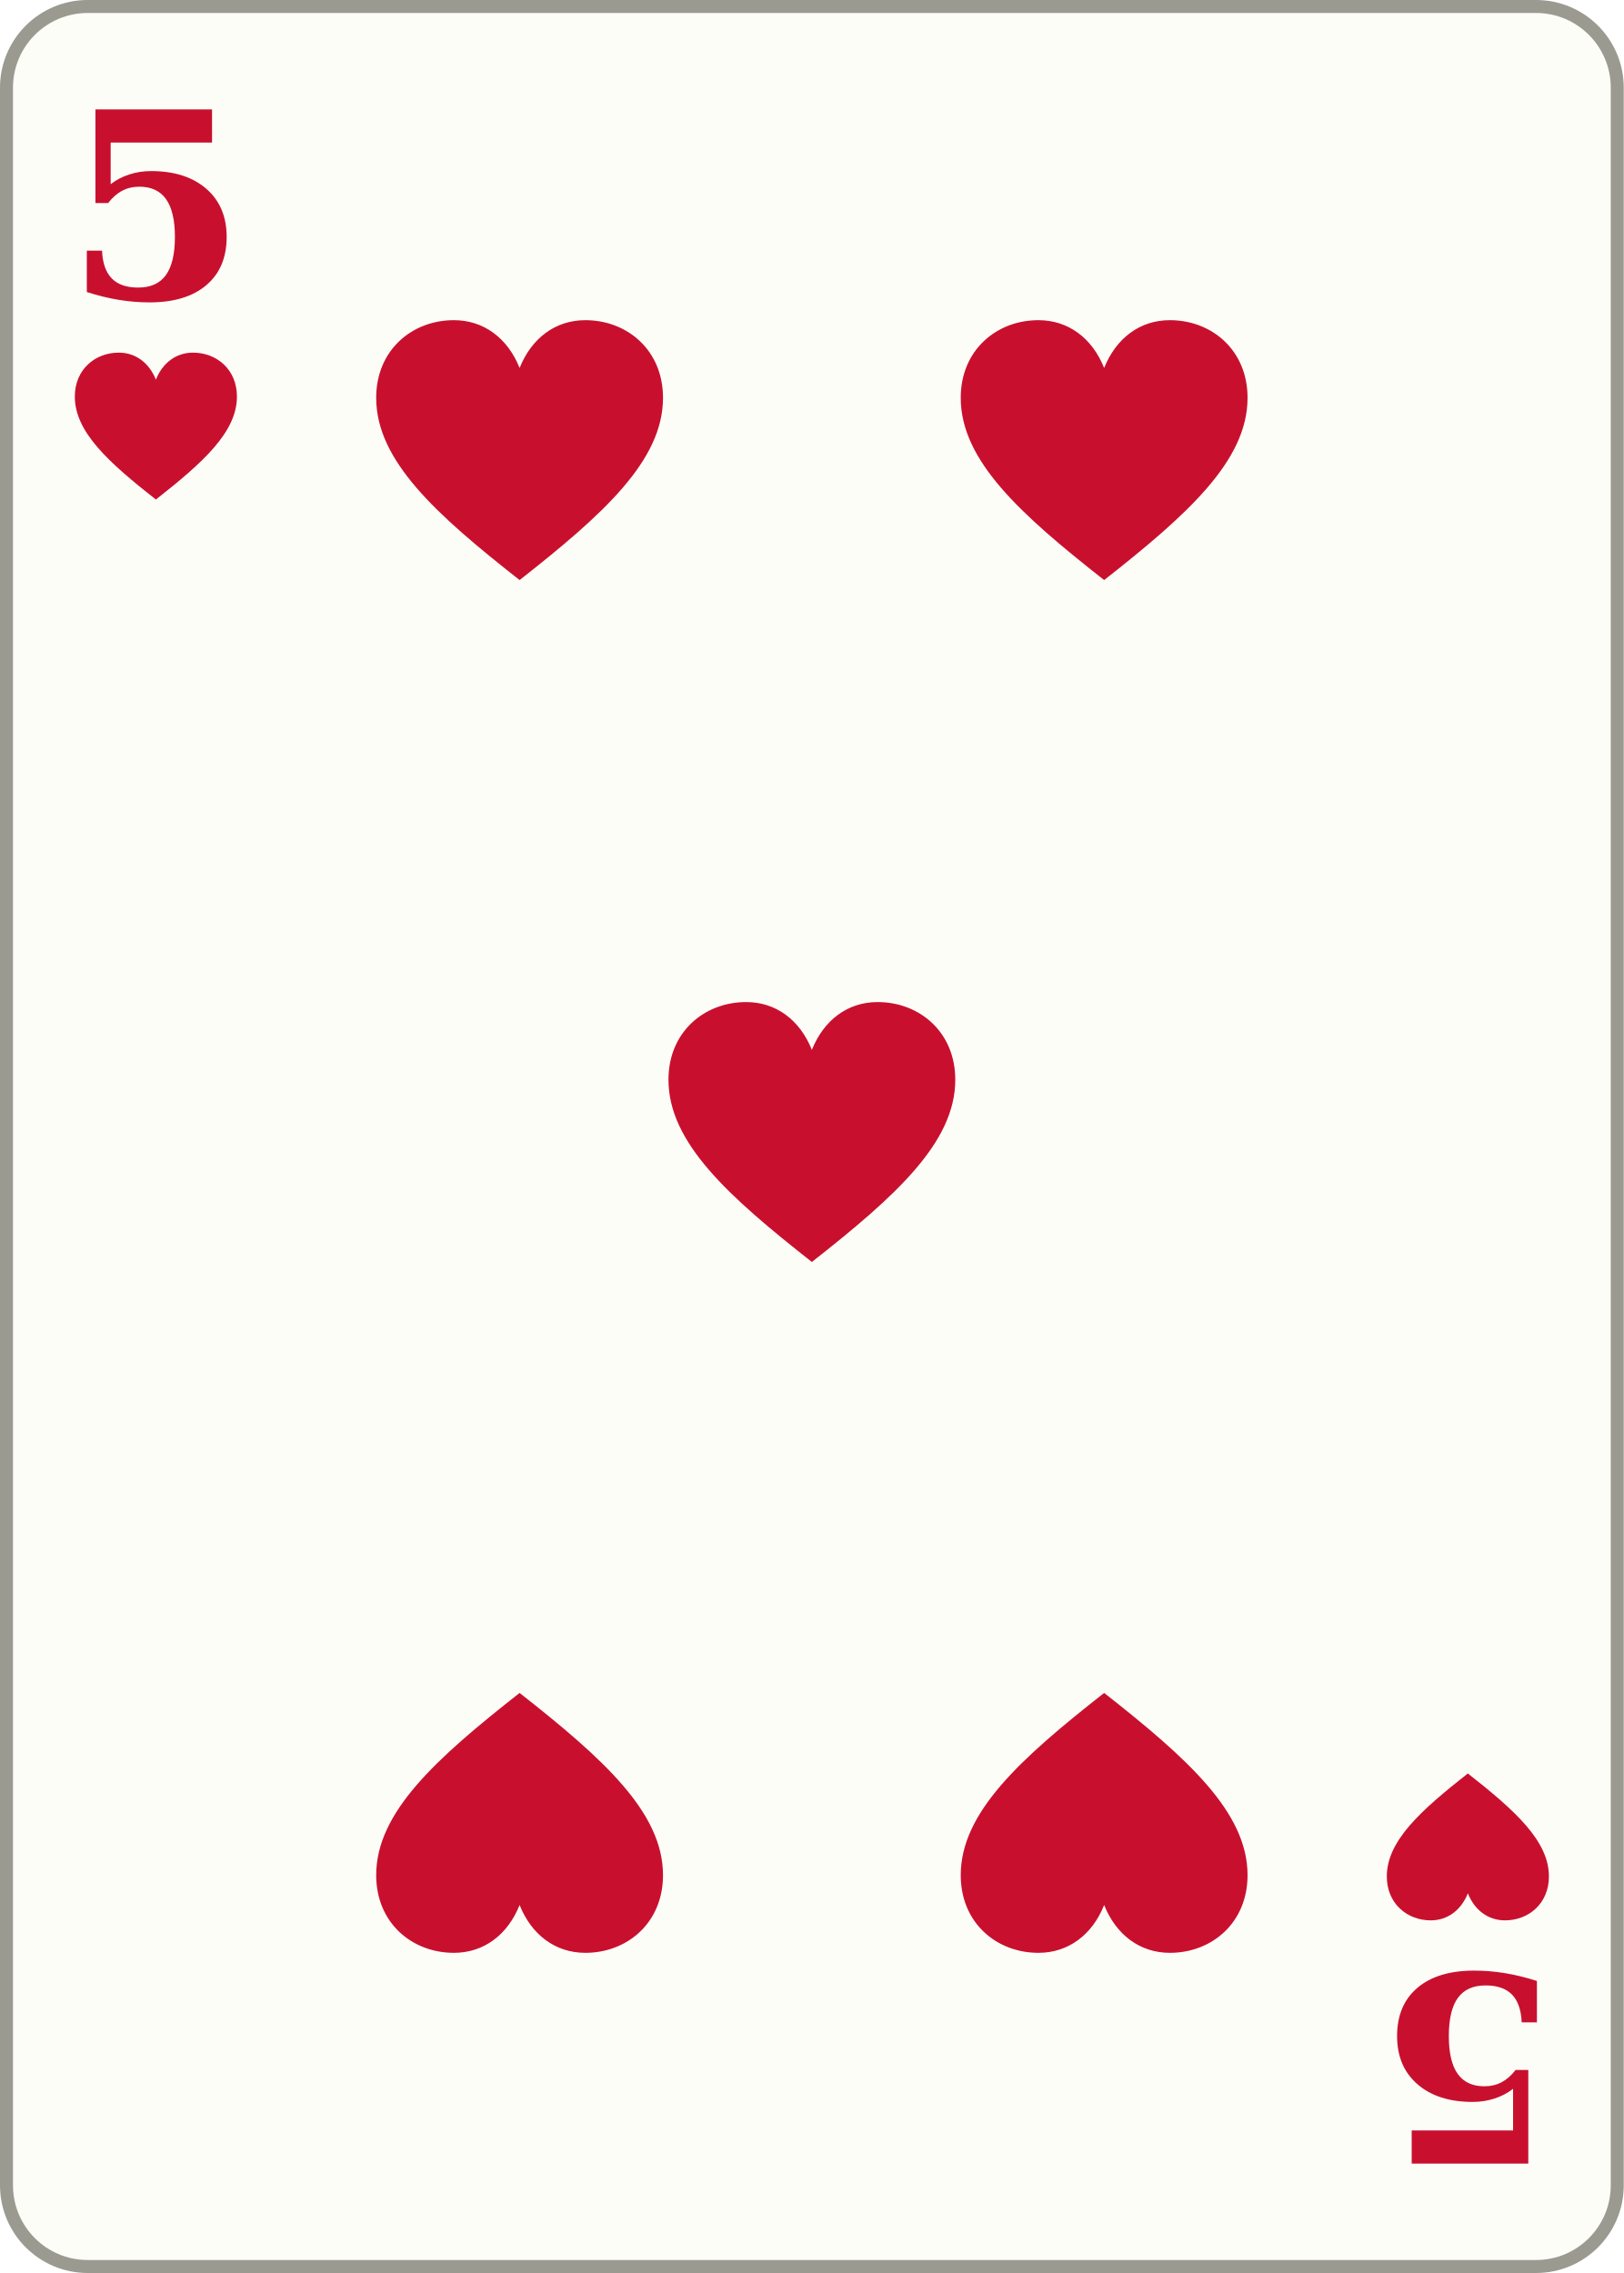
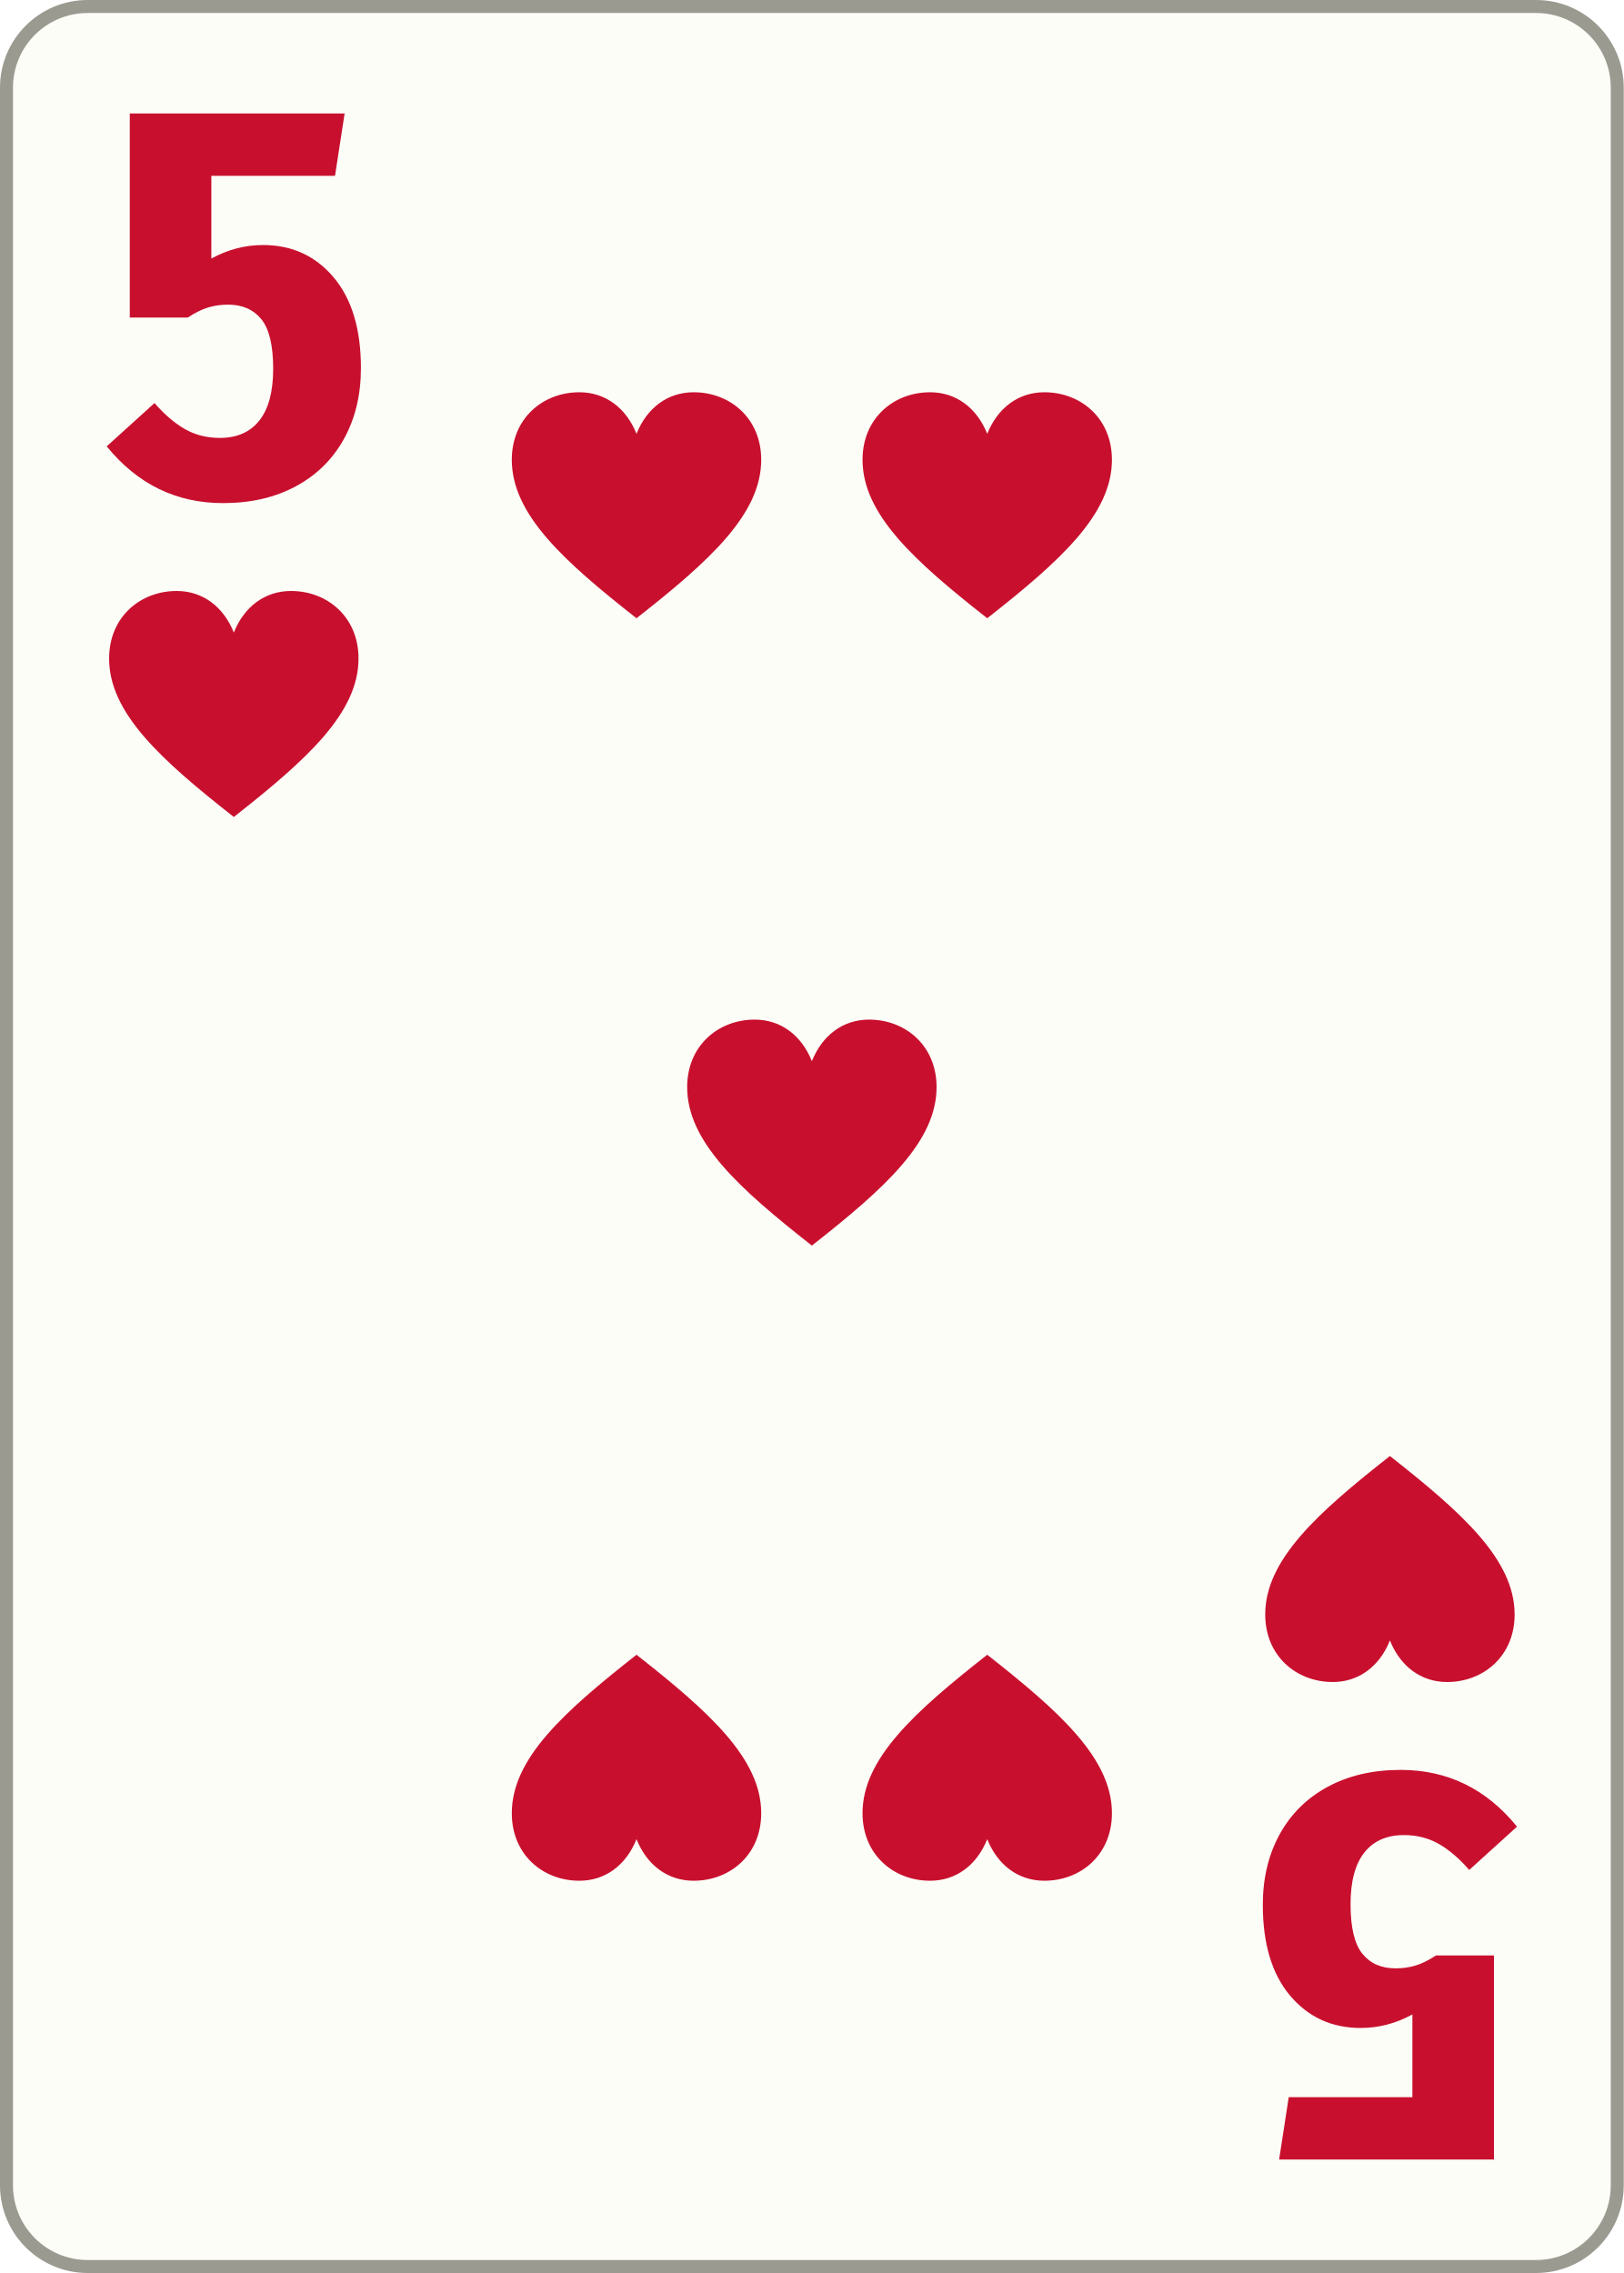
<svg xmlns="http://www.w3.org/2000/svg" viewBox="0 0 250 350" width="250" height="350">
  <rect x="1" y="1" width="248" height="348" rx="12.5" fill="#fdfdf8" stroke="#9a9a90" stroke-width="2" />
  <g>
-     <text x="24" y="46" font-family="'DejaVu Serif', Georgia, 'Times New Roman', serif" font-size="40" font-weight="bold" fill="#c8102e" text-anchor="middle">5</text>
-     <path d="M50 92 C 22 70 2 52 2 31 C 2 15 14 5 28 5 C 38 5 46 11 50 21 C 54 11 62 5 72 5 C 86 5 98 15 98 31 C 98 52 78 70 50 92 Z" fill="#c8102e" transform="translate(11.00 53.00) scale(0.26)" />
+     <path d="M17.06-58.53L15.58-48.92L-3.46-48.92L-3.46-36.19Q0.35-38.27 4.50-38.27Q11.17-38.27 15.37-33.29Q19.57-28.31 19.57-19.31Q19.57-13.16 16.97-8.44Q14.37-3.72 9.57-1.13Q4.76 1.47-1.65 1.47Q-12.47 1.47-19.57-7.27L-12.21-13.94Q-9.96-11.34-7.58-9.96Q-5.19-8.57-2.16-8.57Q1.82-8.57 3.94-11.26Q6.06-13.94 6.06-19.22Q6.06-24.59 4.24-26.84Q2.42-29.09-0.87-29.09Q-2.51-29.09-3.94-28.66Q-5.37-28.23-7.10-27.10L-16.02-27.10L-16.02-58.53" fill="#c8102e" transform="translate(36 76)" />
+     <path d="M50 92 C 22 70 2 52 2 31 C 2 15 14 5 28 5 C 38 5 46 11 50 21 C 54 11 62 5 72 5 C 86 5 98 15 98 31 C 98 52 78 70 50 92 Z" fill="#c8102e" transform="translate(16.00 89.00) scale(0.4)" />
  </g>
  <g transform="rotate(180 125 175)">
-     <text x="24" y="46" font-family="'DejaVu Serif', Georgia, 'Times New Roman', serif" font-size="40" font-weight="bold" fill="#c8102e" text-anchor="middle">5</text>
-     <path d="M50 92 C 22 70 2 52 2 31 C 2 15 14 5 28 5 C 38 5 46 11 50 21 C 54 11 62 5 72 5 C 86 5 98 15 98 31 C 98 52 78 70 50 92 Z" fill="#c8102e" transform="translate(11.00 53.00) scale(0.26)" />
+     <path d="M17.06-58.53L15.58-48.92L-3.46-48.92L-3.46-36.19Q0.35-38.27 4.50-38.27Q11.17-38.27 15.37-33.29Q19.57-28.31 19.57-19.31Q19.57-13.16 16.97-8.44Q14.37-3.72 9.57-1.13Q4.76 1.47-1.65 1.47Q-12.47 1.47-19.57-7.27L-12.21-13.94Q-9.96-11.34-7.58-9.96Q-5.19-8.57-2.16-8.57Q1.82-8.57 3.94-11.26Q6.06-13.94 6.06-19.22Q6.06-24.59 4.24-26.84Q2.42-29.09-0.87-29.09Q-2.51-29.09-3.94-28.66Q-5.37-28.23-7.10-27.10L-16.02-27.10L-16.02-58.53" fill="#c8102e" transform="translate(36 76)" />
+     <path d="M50 92 C 22 70 2 52 2 31 C 2 15 14 5 28 5 C 38 5 46 11 50 21 C 54 11 62 5 72 5 C 86 5 98 15 98 31 C 98 52 78 70 50 92 Z" fill="#c8102e" transform="translate(16.00 89.00) scale(0.4)" />
  </g>
-   <path d="M50 92 C 22 70 2 52 2 31 C 2 15 14 5 28 5 C 38 5 46 11 50 21 C 54 11 62 5 72 5 C 86 5 98 15 98 31 C 98 52 78 70 50 92 Z" fill="#c8102e" transform="translate(57.00 47.00) scale(0.46)" />
-   <path d="M50 92 C 22 70 2 52 2 31 C 2 15 14 5 28 5 C 38 5 46 11 50 21 C 54 11 62 5 72 5 C 86 5 98 15 98 31 C 98 52 78 70 50 92 Z" fill="#c8102e" transform="translate(147.00 47.00) scale(0.46)" />
-   <path d="M50 92 C 22 70 2 52 2 31 C 2 15 14 5 28 5 C 38 5 46 11 50 21 C 54 11 62 5 72 5 C 86 5 98 15 98 31 C 98 52 78 70 50 92 Z" fill="#c8102e" transform="translate(102.00 152.00) scale(0.46)" />
-   <path d="M50 92 C 22 70 2 52 2 31 C 2 15 14 5 28 5 C 38 5 46 11 50 21 C 54 11 62 5 72 5 C 86 5 98 15 98 31 C 98 52 78 70 50 92 Z" fill="#c8102e" transform="translate(57.00 257.00) scale(0.46) rotate(180 50 50)" />
-   <path d="M50 92 C 22 70 2 52 2 31 C 2 15 14 5 28 5 C 38 5 46 11 50 21 C 54 11 62 5 72 5 C 86 5 98 15 98 31 C 98 52 78 70 50 92 Z" fill="#c8102e" transform="translate(147.00 257.00) scale(0.46) rotate(180 50 50)" />
+   <path d="M50 92 C 22 70 2 52 2 31 C 2 15 14 5 28 5 C 38 5 46 11 50 21 C 54 11 62 5 72 5 C 86 5 98 15 98 31 C 98 52 78 70 50 92 Z" fill="#c8102e" transform="translate(78.00 58.40) scale(0.4)" />
+   <path d="M50 92 C 22 70 2 52 2 31 C 2 15 14 5 28 5 C 38 5 46 11 50 21 C 54 11 62 5 72 5 C 86 5 98 15 98 31 C 98 52 78 70 50 92 Z" fill="#c8102e" transform="translate(132.00 58.40) scale(0.4)" />
+   <path d="M50 92 C 22 70 2 52 2 31 C 2 15 14 5 28 5 C 38 5 46 11 50 21 C 54 11 62 5 72 5 C 86 5 98 15 98 31 C 98 52 78 70 50 92 Z" fill="#c8102e" transform="translate(105.00 155.00) scale(0.4)" />
+   <path d="M50 92 C 22 70 2 52 2 31 C 2 15 14 5 28 5 C 38 5 46 11 50 21 C 54 11 62 5 72 5 C 86 5 98 15 98 31 C 98 52 78 70 50 92 Z" fill="#c8102e" transform="translate(78.00 251.60) scale(0.4) rotate(180 50 50)" />
+   <path d="M50 92 C 22 70 2 52 2 31 C 2 15 14 5 28 5 C 38 5 46 11 50 21 C 54 11 62 5 72 5 C 86 5 98 15 98 31 C 98 52 78 70 50 92 Z" fill="#c8102e" transform="translate(132.00 251.60) scale(0.4) rotate(180 50 50)" />
</svg>
